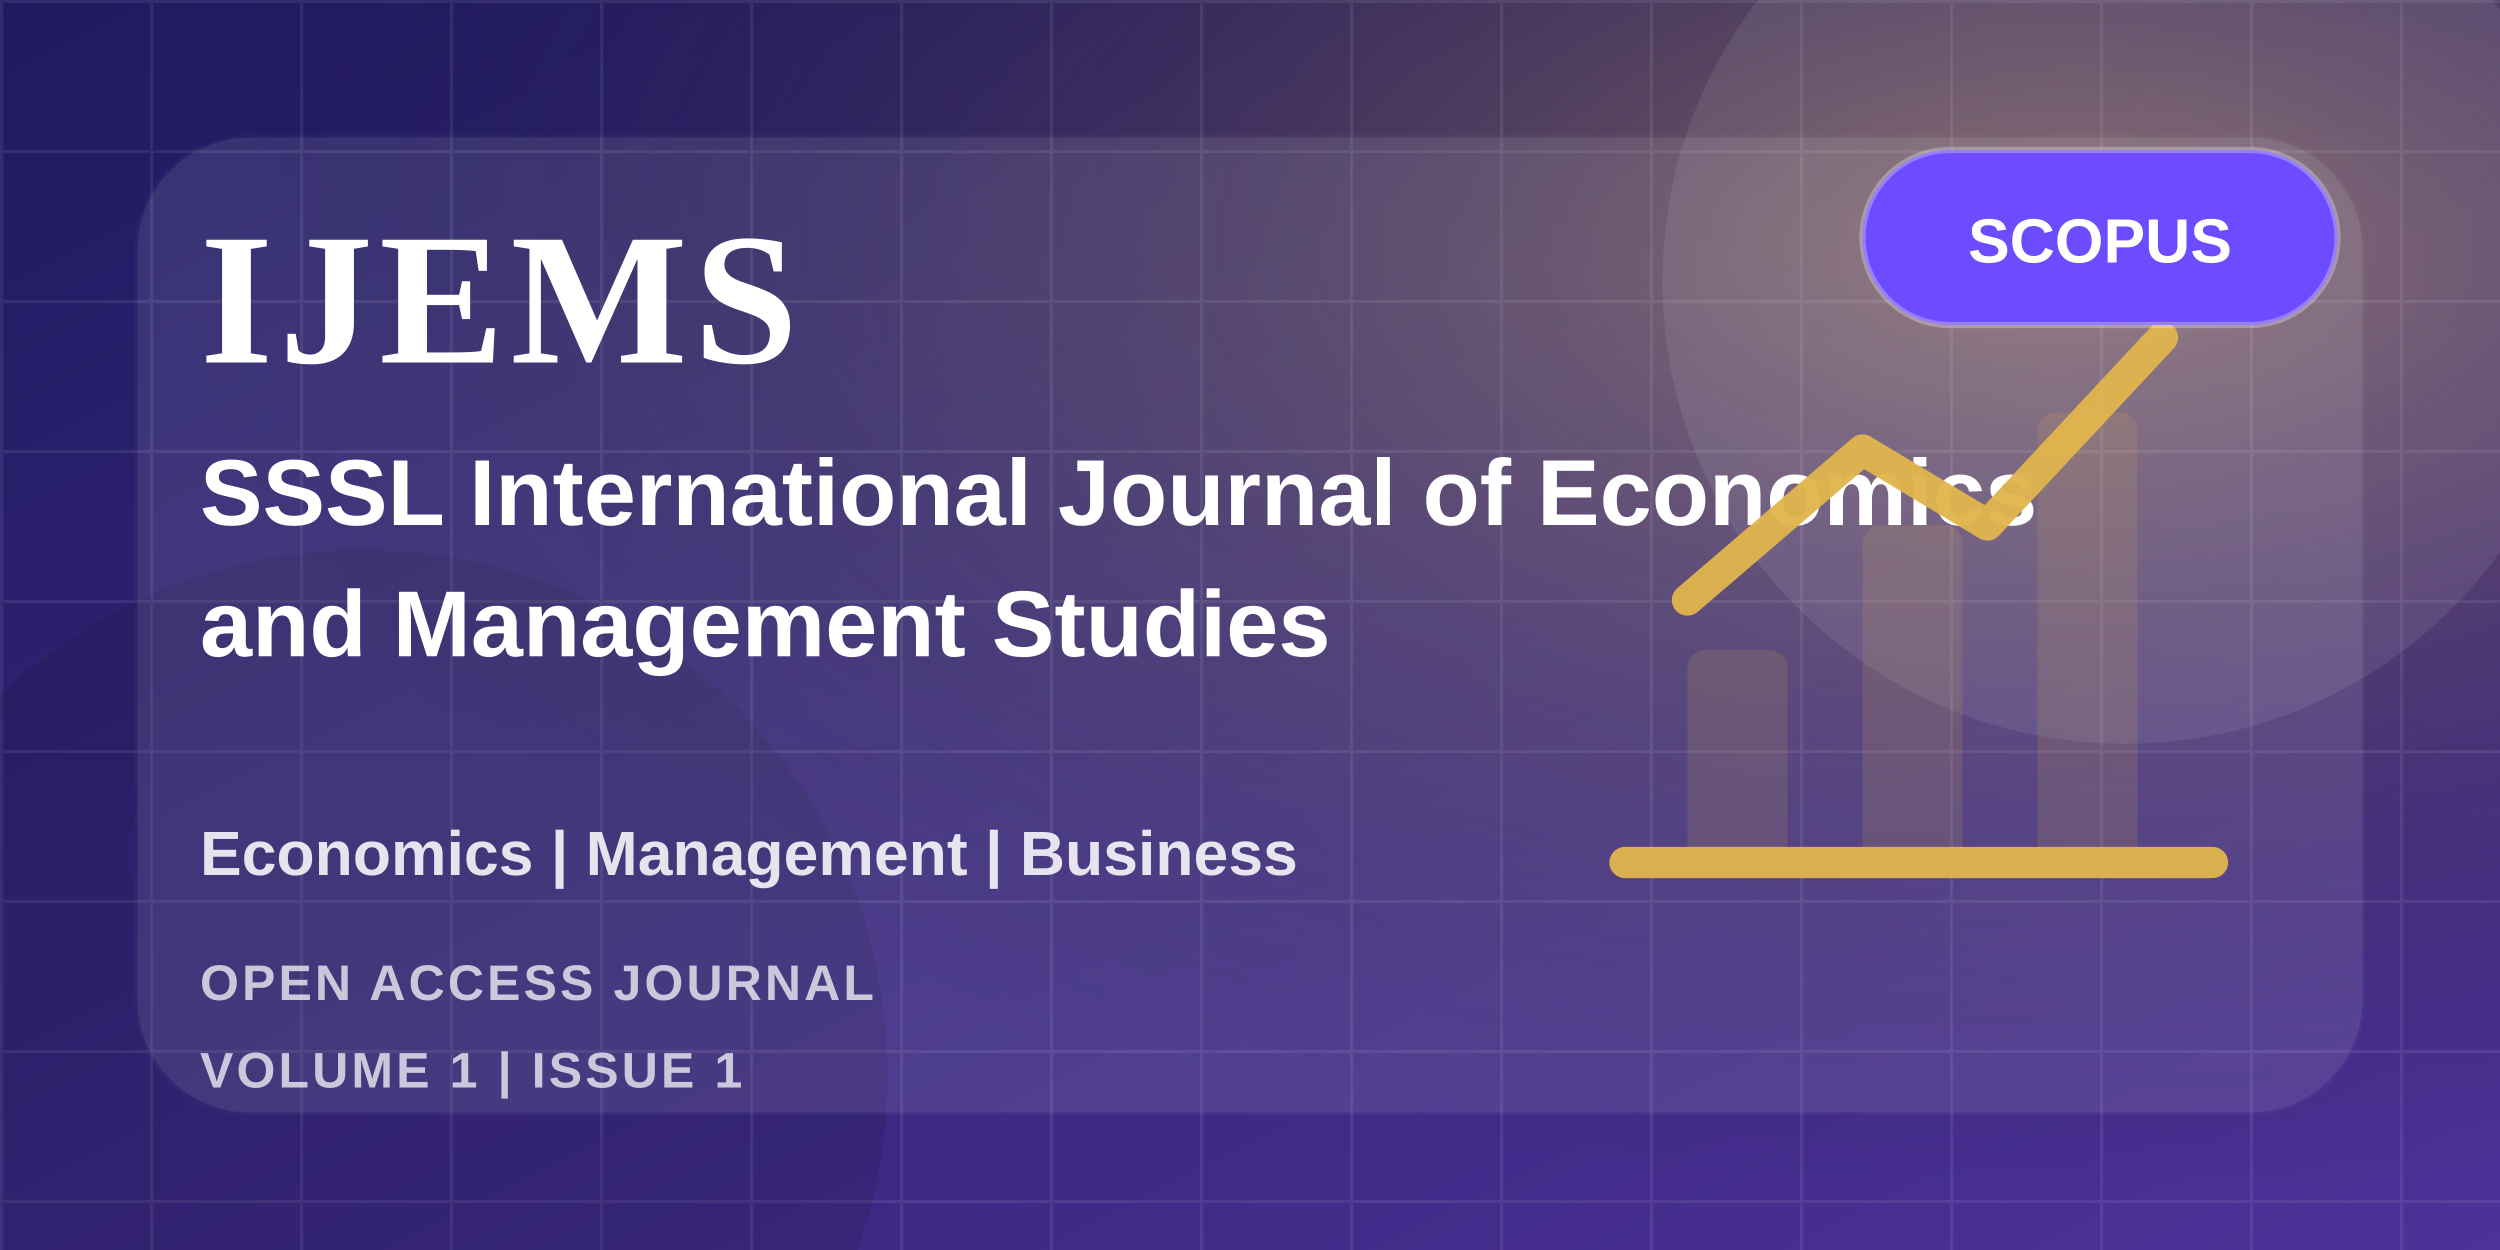
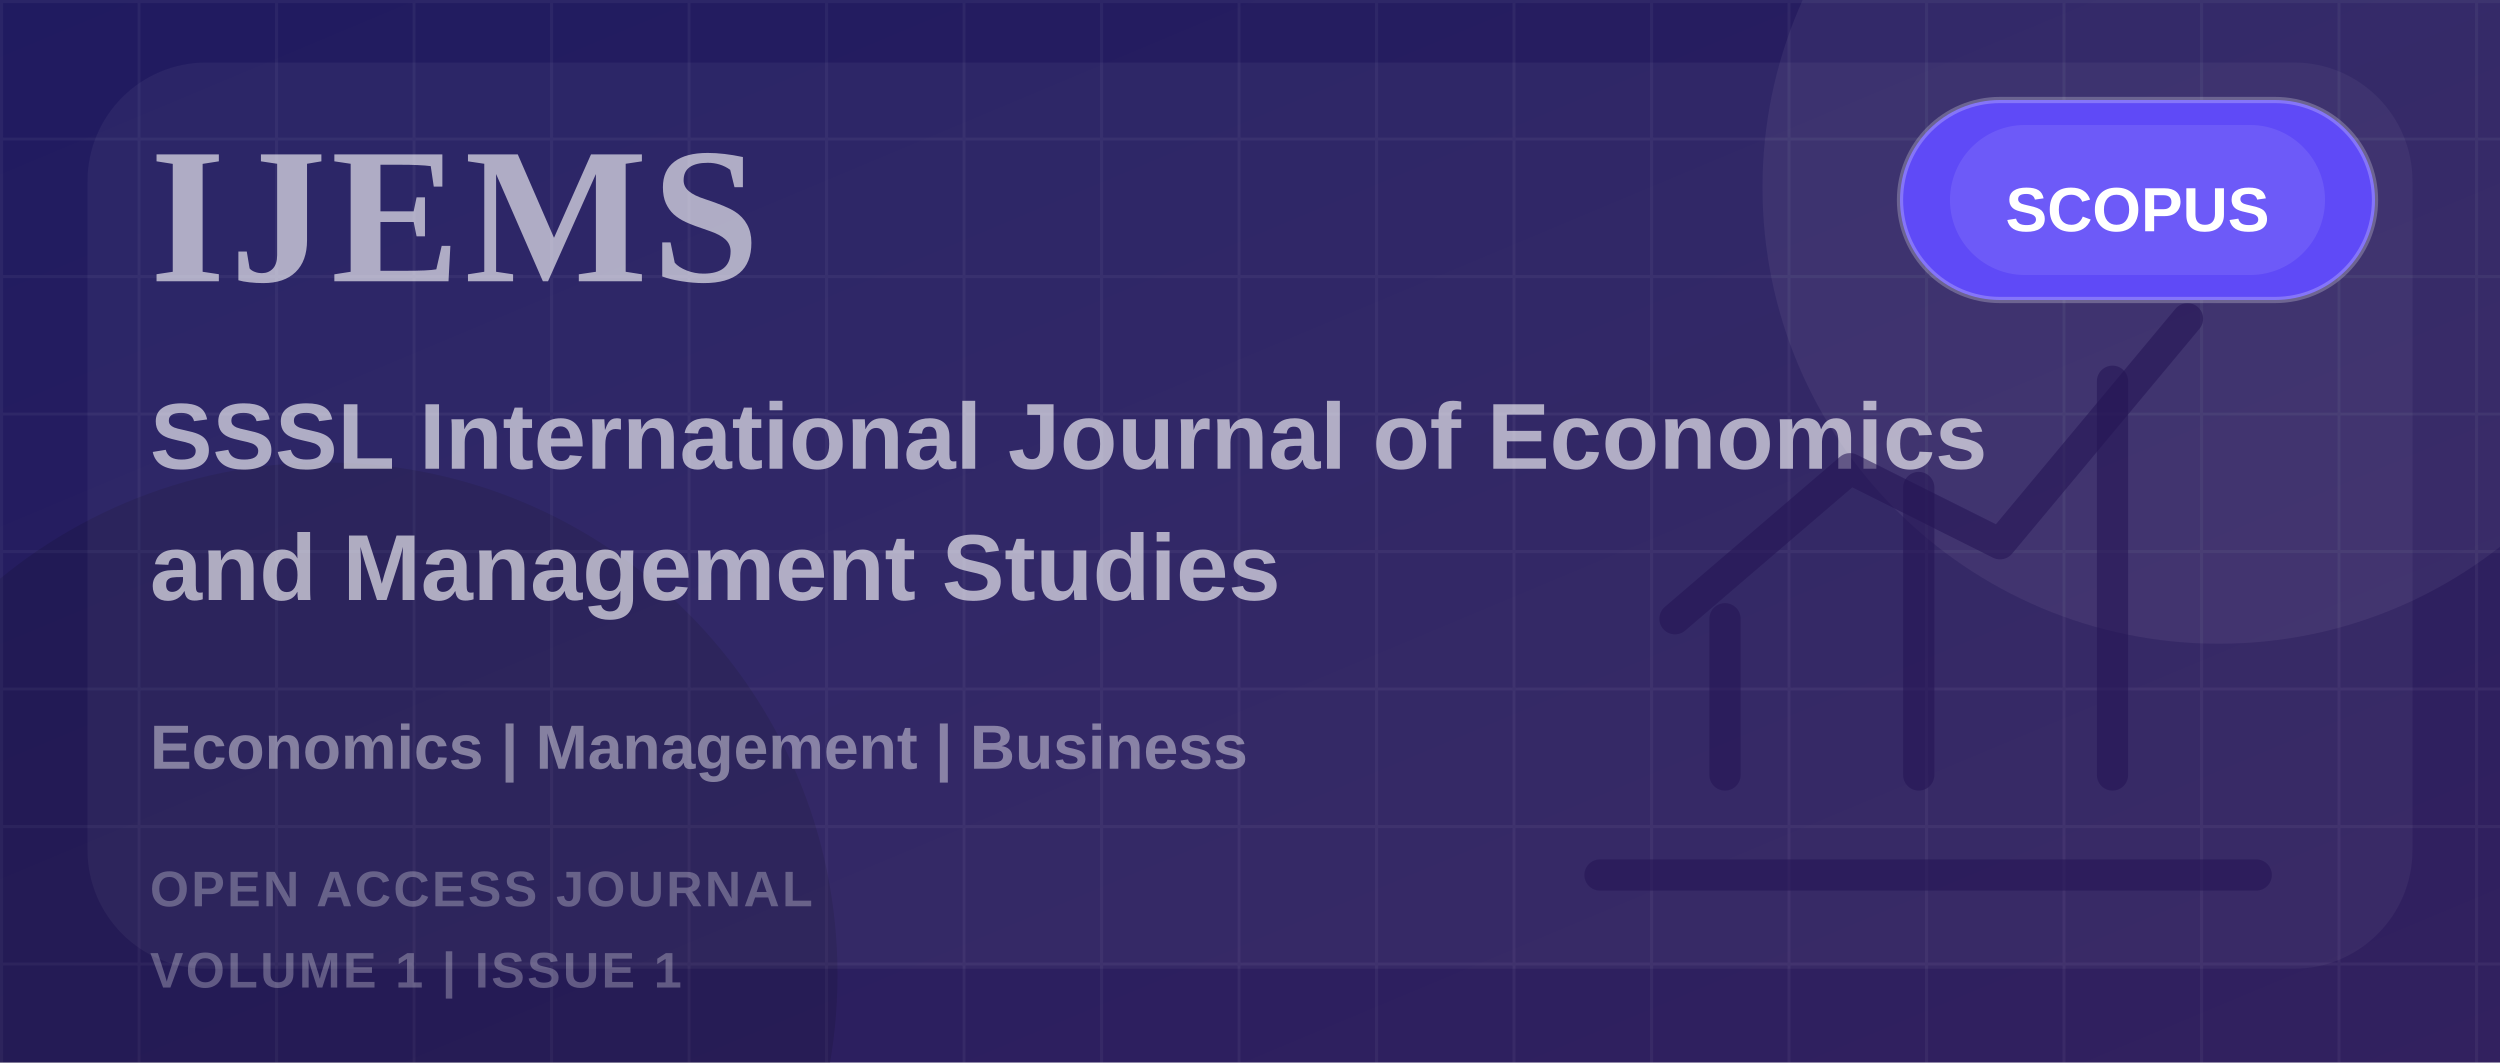
- <svg xmlns="http://www.w3.org/2000/svg" viewBox="0 0 400 200" role="img" aria-labelledby="title-IJEMS desc-IJEMS">
+ <svg xmlns="http://www.w3.org/2000/svg" viewBox="0 0 400 170" role="img" aria-labelledby="title-IJEMS desc-IJEMS">
  <defs>
-     <linearGradient id="coverGrad8" x1="0%" y1="0%" x2="100%" y2="100%">
-       <stop offset="0%" stop-color="#1f1a5f" />
-       <stop offset="100%" stop-color="#4d3298" />
+     <linearGradient id="journalBanner8" x1="0%" y1="0%" x2="100%" y2="100%">
+       <stop offset="0%" stop-color="#201b60" />
+       <stop offset="100%" stop-color="#32215f" />
    </linearGradient>
-     <radialGradient id="glow8" cx="82%" cy="20%" r="75%">
-       <stop offset="0%" stop-color="#e1b54d" stop-opacity="0.45" />
-       <stop offset="100%" stop-color="#000000" stop-opacity="0" />
-     </radialGradient>
-     <pattern id="grid8" width="24" height="24" patternUnits="userSpaceOnUse">
-       <path d="M24 0H0V24" fill="none" stroke="#ffffff" stroke-opacity="0.08" stroke-width="1" />
+     <pattern id="grid8" width="22" height="22" patternUnits="userSpaceOnUse">
+       <path d="M22 0H0V22" fill="none" stroke="#ffffff" stroke-opacity="0.045" stroke-width="1" />
    </pattern>
    <style>
-       .code { font-family: Georgia, 'Times New Roman', serif; font-size: 30px; font-weight: 800; letter-spacing: 1px; fill: #ffffff; }
-       .title { font-family: 'Outfit', 'Segoe UI', Arial, sans-serif; font-size: 15px; font-weight: 800; fill: #ffffff; }
-       .subject { font-family: 'Poppins', 'Segoe UI', Arial, sans-serif; font-size: 10px; font-weight: 700; fill: rgba(255,255,255,0.86); }
-       .meta { font-family: 'Poppins', 'Segoe UI', Arial, sans-serif; font-size: 8px; font-weight: 700; fill: rgba(255,255,255,0.72); letter-spacing: 0.5px; }
+       .code { font-family: Georgia, 'Times New Roman', serif; font-size: 31px; font-weight: 800; letter-spacing: 0.7px; fill: rgba(255,255,255,0.62); }
+       .title { font-family: 'Outfit', 'Segoe UI', Arial, sans-serif; font-size: 15px; font-weight: 800; fill: rgba(255,255,255,0.62); }
+       .subject { font-family: 'Poppins', 'Segoe UI', Arial, sans-serif; font-size: 10px; font-weight: 700; fill: rgba(255,255,255,0.42); }
+       .meta { font-family: 'Poppins', 'Segoe UI', Arial, sans-serif; font-size: 8px; font-weight: 800; fill: rgba(255,255,255,0.28); letter-spacing: 0.4px; }
    </style>
  </defs>
-   <rect width="400" height="200" rx="0" fill="url(#coverGrad8)" />
-   <rect width="400" height="200" fill="url(#glow8)" />
-   <rect width="400" height="200" fill="url(#grid8)" />
-   <circle cx="340" cy="45" r="74" fill="#ffffff" opacity="0.08" />
-   <circle cx="58" cy="172" r="84" fill="#000000" opacity="0.10" />
-   <rect x="22" y="22" width="356" height="156" rx="18" fill="#ffffff" opacity="0.10" stroke="#ffffff" stroke-opacity="0.22" />
-   <text x="32" y="58" class="code">IJEMS</text>
-   <text x="32" y="84" class="title">SSSL International Journal of Economics</text>
-   <text x="32" y="105" class="title">and Management Studies</text>
-   <text x="32" y="140" class="subject">Economics | Management | Business</text>
-   <text x="32" y="160" class="meta">OPEN ACCESS JOURNAL</text>
-   <text x="32" y="174" class="meta">VOLUME 1 | ISSUE 1</text>
-   <path d="M260 138h94" fill="none" stroke="#e1b54d" stroke-width="5" stroke-linecap="round" stroke-linejoin="round" opacity="0.95" />
-   <rect x="270" y="104" width="16" height="34" rx="3" fill="#e1b54d" opacity="0.14" />
-   <rect x="298" y="84" width="16" height="54" rx="3" fill="#e1b54d" opacity="0.14" />
-   <rect x="326" y="66" width="16" height="72" rx="3" fill="#e1b54d" opacity="0.14" />
-   <path d="M270 96l28-24 20 12 28-30" fill="none" stroke="#e1b54d" stroke-width="5" stroke-linecap="round" stroke-linejoin="round" opacity="0.95" />
-   <g transform="translate(298 24)">
-     <rect width="76" height="28" rx="14" fill="#6d4cff" stroke="#ffffff" stroke-opacity="0.28" />
-     <text x="38" y="18" text-anchor="middle" font-family="Poppins, Arial" font-size="10" font-weight="800" fill="#ffffff">SCOPUS</text>
+   <rect width="400" height="170" fill="url(#journalBanner8)" />
+   <rect width="400" height="170" fill="url(#grid8)" />
+   <circle cx="355" cy="30" r="73" fill="#ffffff" opacity="0.055" />
+   <circle cx="52" cy="156" r="82" fill="#000000" opacity="0.11" />
+   <rect x="14" y="10" width="372" height="145" rx="19" fill="#ffffff" opacity="0.045" />
+   <text x="24" y="45" class="code">IJEMS</text>
+   <text x="24" y="75" class="title">SSSL International Journal of Economics</text>
+   <text x="24" y="96" class="title">and Management Studies</text>
+   <text x="24" y="123" class="subject">Economics | Management | Business</text>
+   <text x="24" y="145" class="meta">OPEN ACCESS JOURNAL</text>
+   <text x="24" y="158" class="meta">VOLUME 1 | ISSUE 1</text>
+   <path d="M256 140h105" fill="none" stroke="#241454" stroke-width="5" stroke-linecap="round" stroke-linejoin="round" opacity="0.56" />
+   <path d="M276 124V99M307 124V78M338 124V61" fill="none" stroke="#241454" stroke-width="5" stroke-linecap="round" stroke-linejoin="round" opacity="0.56" />
+   <path d="M268 99l28-24 24 12 30-36" fill="none" stroke="#241454" stroke-width="5" stroke-linecap="round" stroke-linejoin="round" opacity="0.56" />
+   <g transform="translate(304 16)">
+     <rect width="76" height="32" rx="16" fill="#5f4af7" stroke="#ffffff" stroke-opacity="0.24" />
+     <rect x="8" y="4" width="60" height="24" rx="12" fill="#ffffff" opacity="0.09" />
+     <text x="38" y="21" text-anchor="middle" font-family="Poppins, Arial" font-size="10" font-weight="900" fill="#ffffff">SCOPUS</text>
  </g>
</svg>
